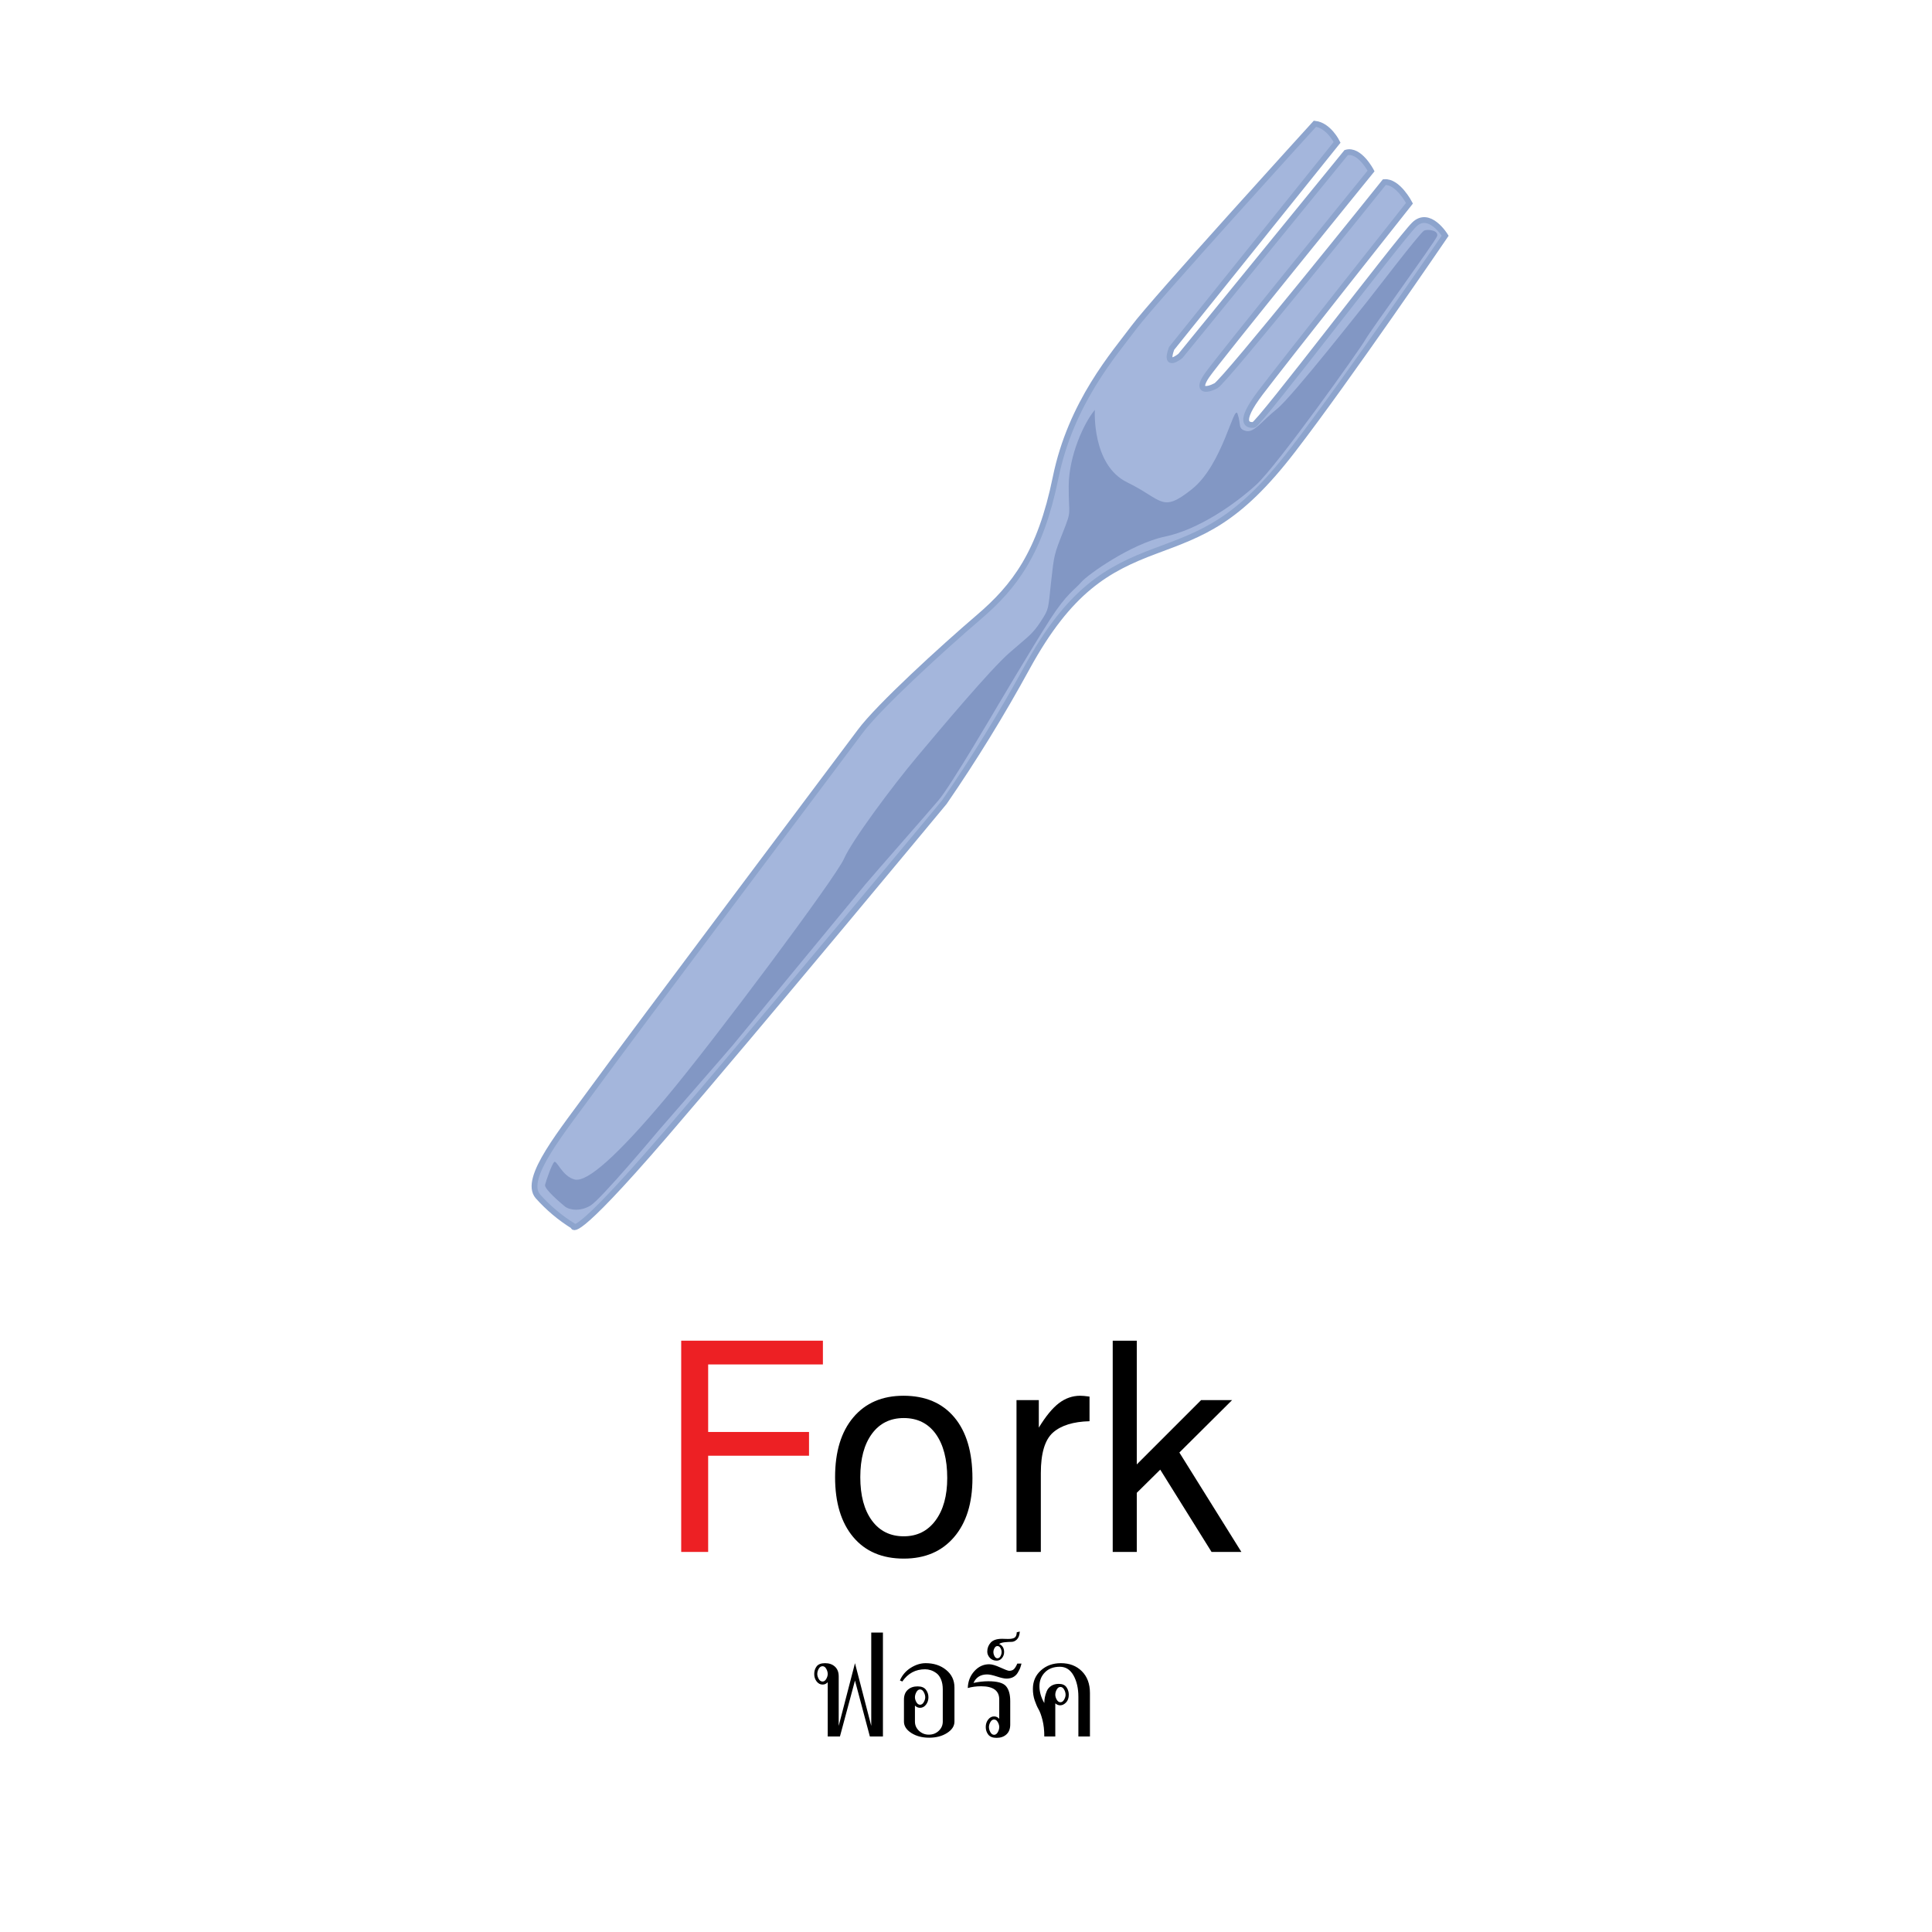
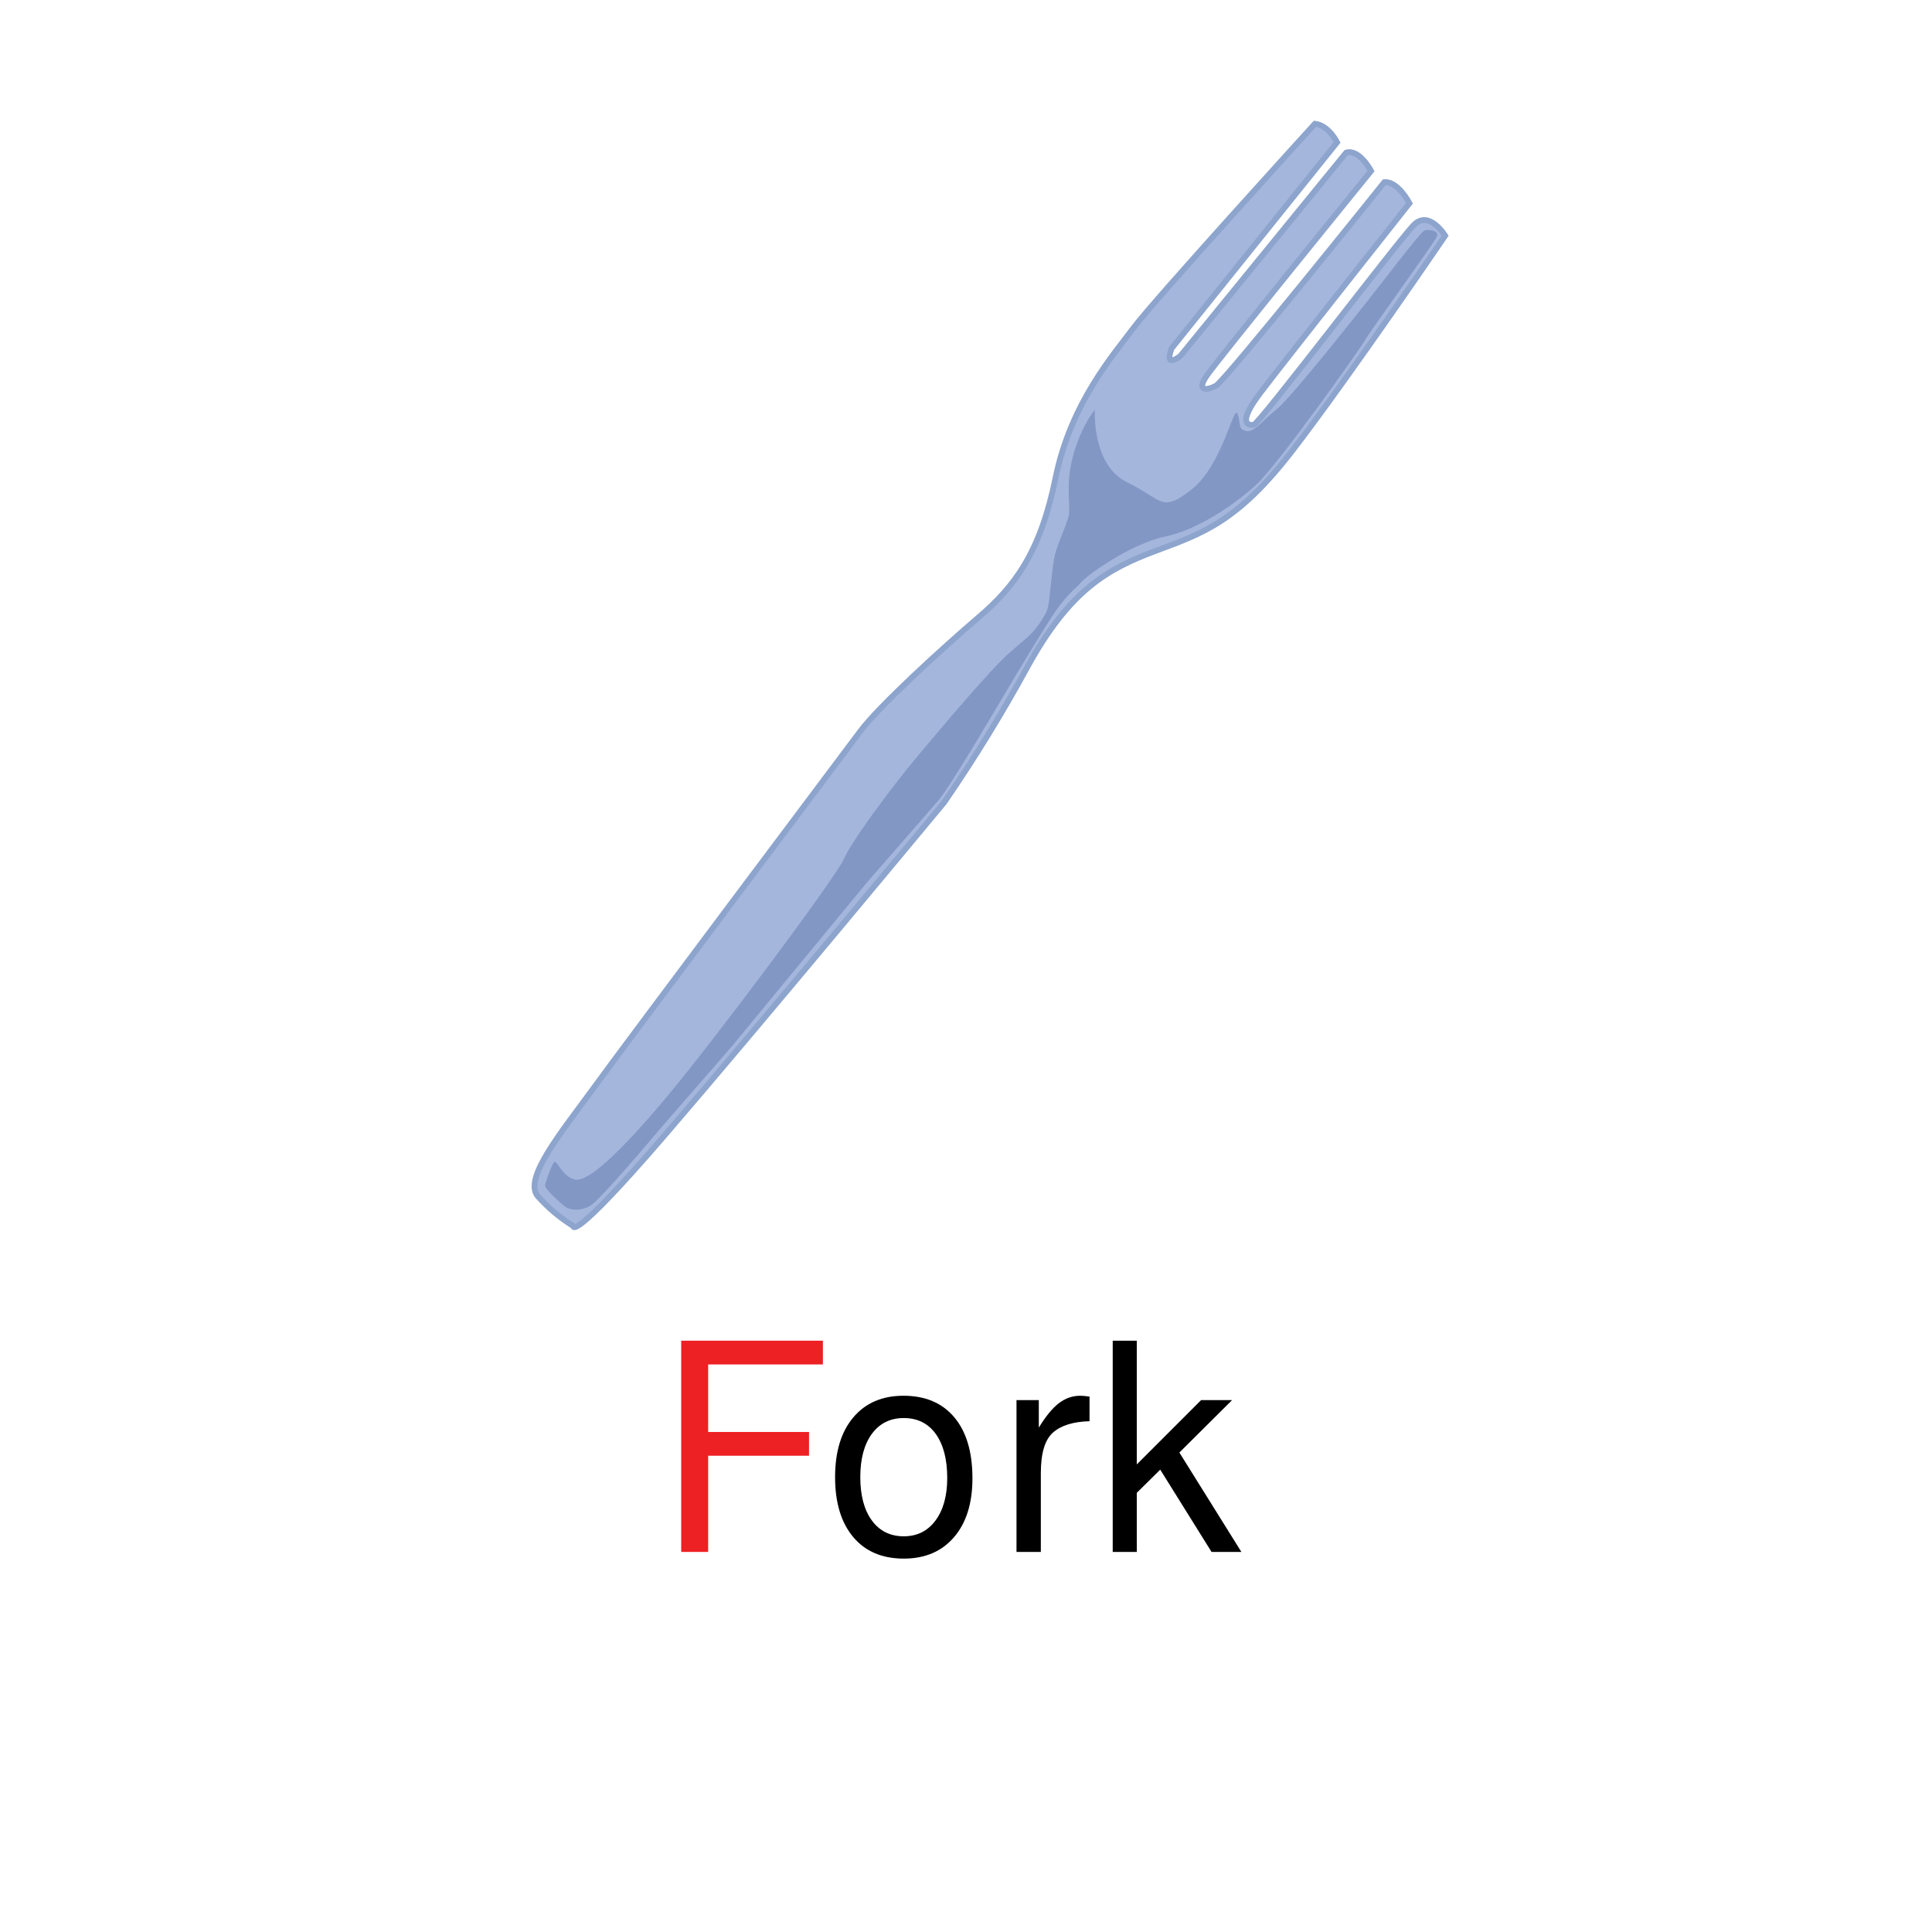
<svg xmlns="http://www.w3.org/2000/svg" id="Layer_1" data-name="Layer 1" viewBox="0 0 1000 1000">
  <defs>
    <style>
      .cls-1 {
        font-size: 150px;
        fill: #ed2024;
        font-family: FreeSansBold, FreeSans;
      }

      .cls-2 {
        letter-spacing: -0.03em;
      }

      .cls-3 {
        letter-spacing: -0.01em;
      }

      .cls-3, .cls-4 {
        fill: #000;
      }

      .cls-5 {
-         font-size: 72px;
-         font-family: MicrosoftSansSerif, Microsoft Sans Serif;
-       }
- 
-       .cls-6 {
        fill: #a4b6dc;
        stroke: #8da4cd;
        stroke-miterlimit: 10;
        stroke-width: 3px;
      }

-       .cls-7 {
+       .cls-6 {
        fill: #8297c4;
      }
    </style>
  </defs>
  <text class="cls-1" transform="translate(340.59 803.28)">
    <tspan class="cls-2">F</tspan>
    <tspan class="cls-3" x="87.15" y="0">o</tspan>
    <tspan class="cls-4" x="176.55" y="0">rk</tspan>
  </text>
-   <text class="cls-5" transform="translate(418.13 898.79)">ฟอร์ค</text>
  <g>
-     <path class="cls-6" d="M445.19,378.64S323.94,540.14,307.5,562.83s-37,47.16-29.09,56.39a83,83,0,0,0,18.35,15.41S295.45,644,343.71,588,488.77,415.23,488.77,415.23a796.53,796.53,0,0,0,42.81-69.64c22-40.18,41.6-51.1,66.3-60.34S640.5,270.2,669.13,233s78.89-111,78.89-111-8.26-13.45-16.09-5.69-80.26,103.37-83.07,103.62-8.56-.67,3.51-16.61,77.17-98.13,77.17-98.13-6-11.53-13-10.92c0,0-82.43,102.85-87.17,105.39s-10.37,3-4.71-5.26,85-105.9,85-105.9-6-11.53-12.88-9.51L611,184.2s-8.59,7.12-4.59-3.85L692.08,73.68s-4.31-8.84-11.47-9.63c0,0-83.41,91.59-93.56,105.23s-32.73,39-40.67,77.95-21.29,56.42-39.76,72.2S454.69,365.77,445.19,378.64Z" />
-     <path class="cls-7" d="M566.7,212.16s-1.76,28.49,16.74,37.51,17.71,16.16,33.6,3.44,21.63-44.4,23.53-38.9,0,7.8,4.32,8.84,8.07-5,16-11.32,44.93-53.52,46.86-55.81,27.35-35.69,29.4-36.58,7.8,0,6.64,3-34.69,49.09-37.14,53.55-45.35,64.9-56.51,75.08-29.86,23.15-47.26,26.8-40.08,19.79-43.29,23.61-7.3,5.6-16,19.12-27.26,44.89-27.26,44.89-24,41.07-30.47,48.72-32.86,37.58-38,43.7S382.49,537.16,379.28,541s-36.06,41.41-38,43.71-30.17,35.93-35.55,39.23-11.12,2.39-13.42.47-10.7-9-10.18-11.16,3.36-10.21,4.64-11.74,4.19,7.43,10.7,9,22.29-12.57,47.32-42.39,87.84-114,92-123.52,25.06-37.61,37.89-52.9,37.87-45.11,47.75-53.77,11.92-9.54,16.29-16.3,3.73-6,5.31-20.3,1.59-14.31,6.23-26.05,2.84-8.05,2.9-23.64S560.93,219,566.7,212.16Z" />
+     <path class="cls-5" d="M445.19,378.64S323.94,540.14,307.5,562.83s-37,47.16-29.09,56.39a83,83,0,0,0,18.35,15.41S295.45,644,343.71,588,488.77,415.23,488.77,415.23a796.53,796.53,0,0,0,42.81-69.64c22-40.18,41.6-51.1,66.3-60.34S640.5,270.2,669.13,233s78.89-111,78.89-111-8.26-13.45-16.09-5.69-80.26,103.37-83.07,103.62-8.56-.67,3.51-16.61,77.17-98.13,77.17-98.13-6-11.53-13-10.92c0,0-82.43,102.85-87.17,105.39s-10.37,3-4.71-5.26,85-105.9,85-105.9-6-11.53-12.88-9.51L611,184.2s-8.59,7.12-4.59-3.85L692.08,73.68s-4.31-8.84-11.47-9.63c0,0-83.41,91.59-93.56,105.23s-32.73,39-40.67,77.95-21.29,56.42-39.76,72.2S454.69,365.77,445.19,378.64Z" />
+     <path class="cls-6" d="M566.7,212.16s-1.76,28.49,16.74,37.51,17.71,16.16,33.6,3.44,21.63-44.4,23.53-38.9,0,7.8,4.32,8.84,8.07-5,16-11.32,44.93-53.52,46.86-55.81,27.35-35.69,29.4-36.58,7.8,0,6.64,3-34.69,49.09-37.14,53.55-45.35,64.9-56.51,75.08-29.86,23.15-47.26,26.8-40.08,19.79-43.29,23.61-7.3,5.6-16,19.12-27.26,44.89-27.26,44.89-24,41.07-30.47,48.72-32.86,37.58-38,43.7S382.49,537.16,379.28,541s-36.06,41.41-38,43.71-30.17,35.93-35.55,39.23-11.12,2.39-13.42.47-10.7-9-10.18-11.16,3.36-10.21,4.64-11.74,4.19,7.43,10.7,9,22.29-12.57,47.32-42.39,87.84-114,92-123.52,25.06-37.61,37.89-52.9,37.87-45.11,47.75-53.77,11.92-9.54,16.29-16.3,3.73-6,5.31-20.3,1.59-14.31,6.23-26.05,2.84-8.05,2.9-23.64S560.93,219,566.7,212.16Z" />
  </g>
</svg>
